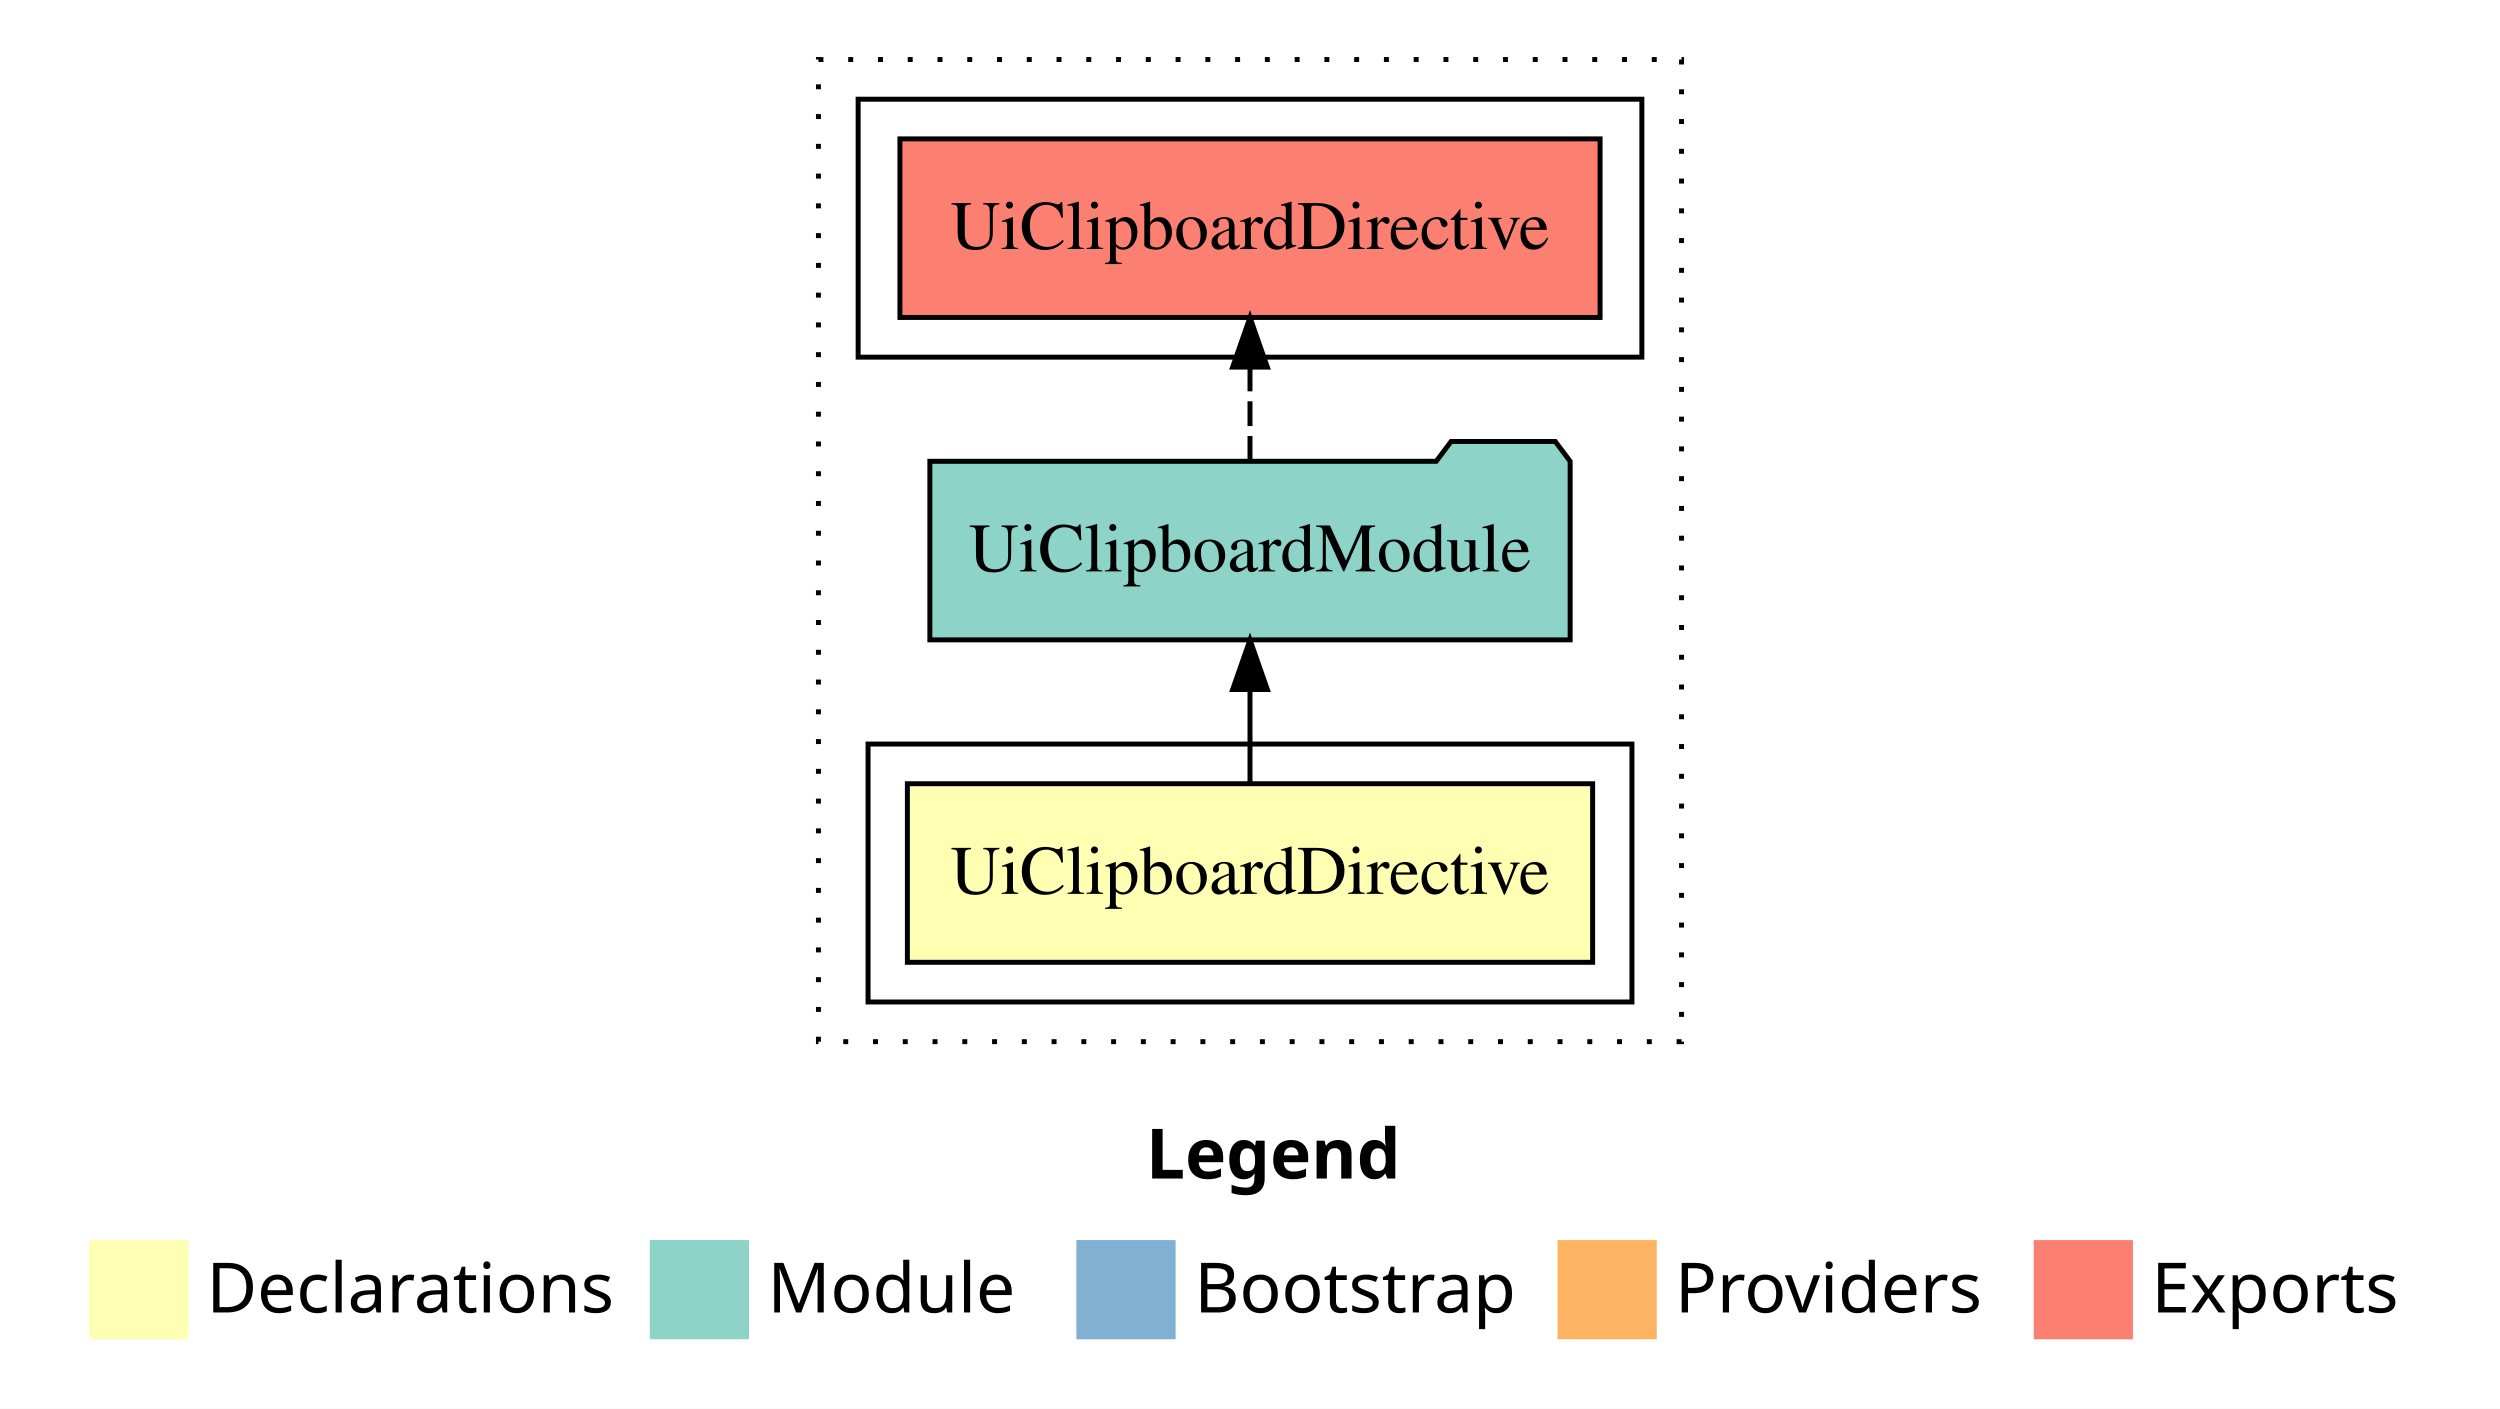
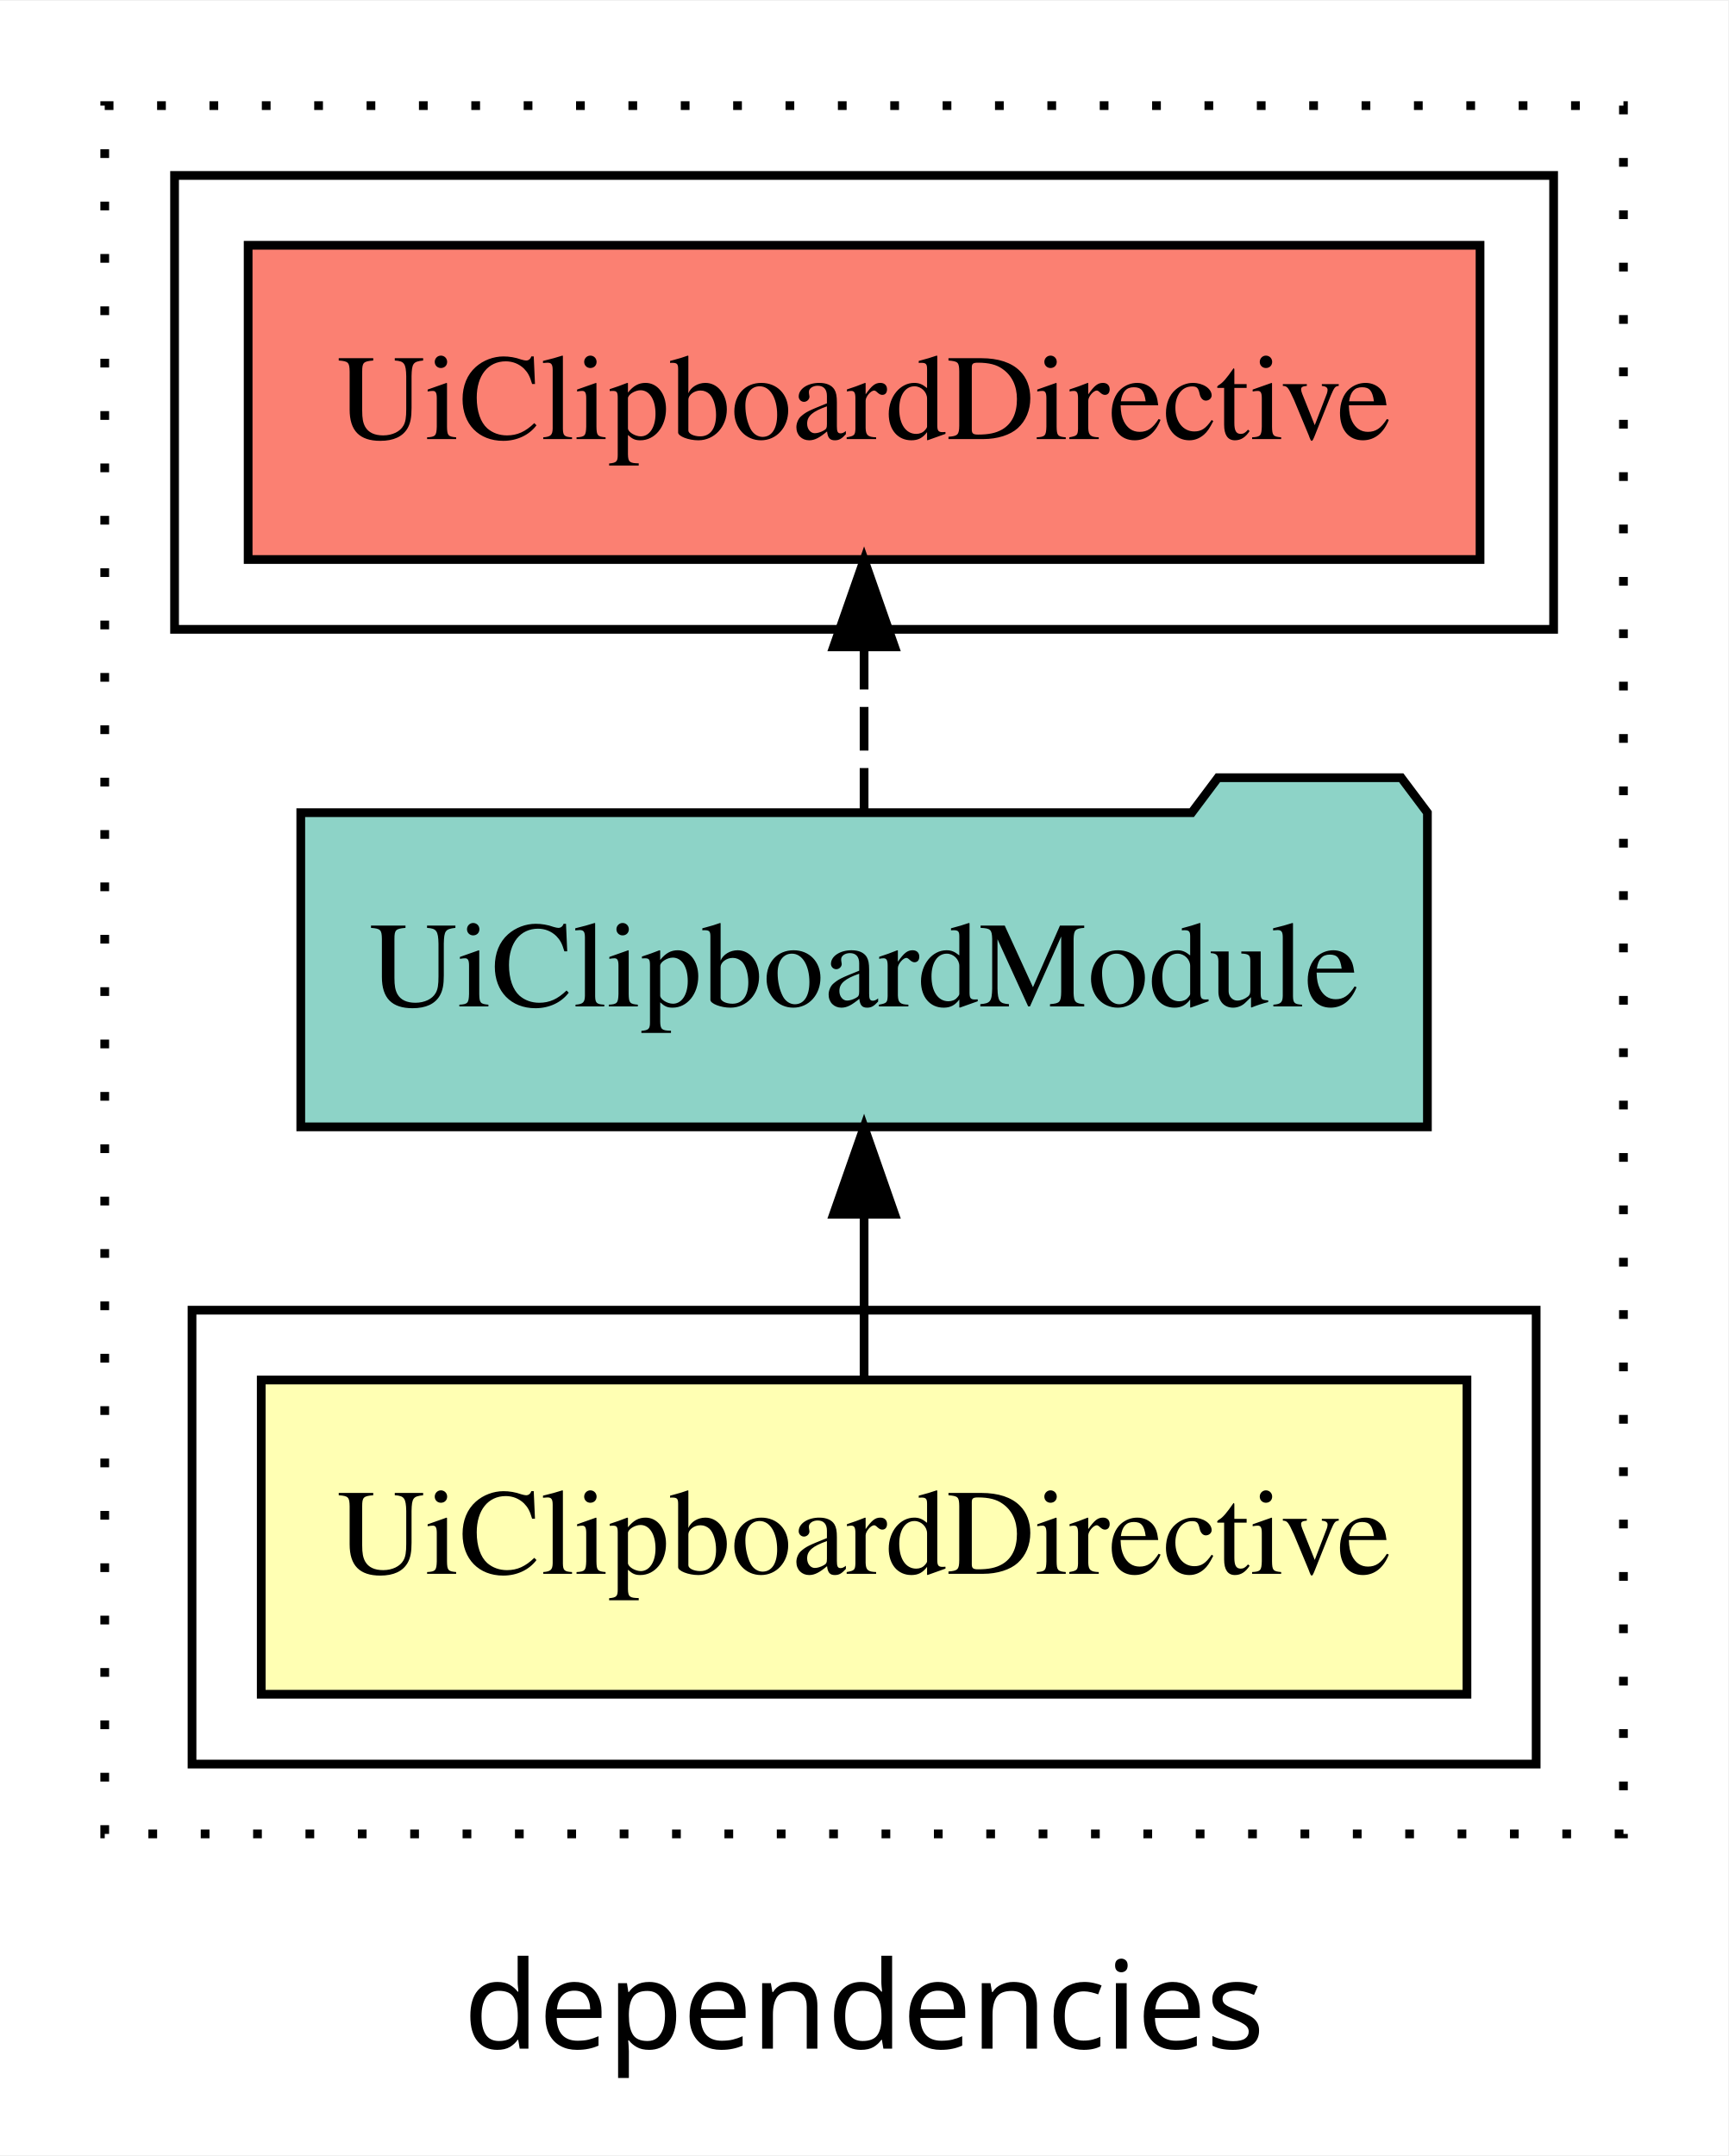
- <svg xmlns="http://www.w3.org/2000/svg" width="504pt" height="284pt" viewBox="0.00 0.00 504.00 284.00">
-   <g id="graph0" class="graph" transform="scale(1 1) rotate(0) translate(4 280)">
-     <polygon fill="#ffffff" stroke="transparent" points="-4,4 -4,-280 500,-280 500,4 -4,4" />
-     <text text-anchor="start" x="227.009" y="-42.4" font-family="sans-serif" font-weight="bold" font-size="14.00" fill="#000000">Legend</text>
-     <polygon fill="#ffffb3" stroke="transparent" points="14,-10 14,-30 34,-30 34,-10 14,-10" />
-     <text text-anchor="start" x="37.629" y="-15.4" font-family="sans-serif" font-size="14.00" fill="#000000">  Declarations</text>
-     <polygon fill="#8dd3c7" stroke="transparent" points="127,-10 127,-30 147,-30 147,-10 127,-10" />
-     <text text-anchor="start" x="150.725" y="-15.4" font-family="sans-serif" font-size="14.00" fill="#000000">  Module</text>
-     <polygon fill="#80b1d3" stroke="transparent" points="213,-10 213,-30 233,-30 233,-10 213,-10" />
-     <text text-anchor="start" x="236.781" y="-15.4" font-family="sans-serif" font-size="14.00" fill="#000000">  Bootstrap</text>
-     <polygon fill="#fdb462" stroke="transparent" points="310,-10 310,-30 330,-30 330,-10 310,-10" />
-     <text text-anchor="start" x="333.673" y="-15.4" font-family="sans-serif" font-size="14.00" fill="#000000">  Providers</text>
-     <polygon fill="#fb8072" stroke="transparent" points="406,-10 406,-30 426,-30 426,-10 406,-10" />
-     <text text-anchor="start" x="429.726" y="-15.4" font-family="sans-serif" font-size="14.00" fill="#000000">  Exports</text>
+ <svg xmlns="http://www.w3.org/2000/svg" width="198pt" height="247pt" viewBox="0.00 0.00 198.00 246.80">
+   <g id="graph0" class="graph" transform="scale(1 1) rotate(0) translate(4 242.8)">
+     <polygon fill="white" stroke="transparent" points="-4,4 -4,-242.8 194,-242.8 194,4 -4,4" />
+     <text text-anchor="middle" x="95" y="-8.2" font-family="sans-serif" font-size="14.00">dependencies</text>
    <g id="clust1" class="cluster">
-       <polygon fill="none" stroke="#000000" stroke-dasharray="1,5" points="161,-70 161,-268 335,-268 335,-70 161,-70" />
+       <polygon fill="none" stroke="black" stroke-dasharray="1,5" points="8,-32.8 8,-230.8 182,-230.8 182,-32.8 8,-32.8" />
+     </g>
+     <g id="clust5" class="cluster">
+       <polygon fill="none" stroke="black" points="16,-170.8 16,-222.8 174,-222.8 174,-170.8 16,-170.8" />
    </g>
    <g id="clust2" class="cluster">
-       <polygon fill="none" stroke="#000000" points="171,-78 171,-130 325,-130 325,-78 171,-78" />
-     </g>
-     <g id="clust5" class="cluster">
-       <polygon fill="none" stroke="#000000" points="169,-208 169,-260 327,-260 327,-208 169,-208" />
+       <polygon fill="none" stroke="black" points="18,-40.8 18,-92.8 172,-92.8 172,-40.8 18,-40.8" />
    </g>
    <g id="node1" class="node">
-       <polygon fill="#ffffb3" stroke="#000000" points="317.073,-122 178.927,-122 178.927,-86 317.073,-86 317.073,-122" />
-       <text text-anchor="middle" x="248" y="-99.8" font-family="Times,serif" font-size="14.00" fill="#000000">UiClipboardDirective</text>
+       <polygon fill="#ffffb3" stroke="black" points="164.07,-84.8 25.93,-84.8 25.93,-48.8 164.07,-48.8 164.07,-84.8" />
+       <text text-anchor="middle" x="95" y="-62.6" font-family="Times,serif" font-size="14.00">UiClipboardDirective</text>
    </g>
    <g id="node2" class="node">
-       <polygon fill="#8dd3c7" stroke="#000000" points="312.541,-187 309.541,-191 288.541,-191 285.541,-187 183.459,-187 183.459,-151 312.541,-151 312.541,-187" />
-       <text text-anchor="middle" x="248" y="-164.8" font-family="Times,serif" font-size="14.00" fill="#000000">UiClipboardModule</text>
+       <polygon fill="#8dd3c7" stroke="black" points="159.54,-149.8 156.54,-153.8 135.54,-153.8 132.54,-149.8 30.46,-149.8 30.46,-113.8 159.54,-113.8 159.54,-149.8" />
+       <text text-anchor="middle" x="95" y="-127.6" font-family="Times,serif" font-size="14.00">UiClipboardModule</text>
    </g>
    <g id="edge1" class="edge">
-       <path fill="none" stroke="#000000" d="M248,-122.106C248,-122.106 248,-140.991 248,-140.991" />
-       <polygon fill="#000000" stroke="#000000" points="244.5,-140.991 248,-150.991 251.5,-140.991 244.5,-140.991" />
+       <path fill="none" stroke="black" d="M95,-84.91C95,-84.91 95,-103.79 95,-103.79" />
+       <polygon fill="black" stroke="black" points="91.5,-103.79 95,-113.79 98.5,-103.79 91.5,-103.79" />
    </g>
    <g id="node3" class="node">
-       <polygon fill="#fb8072" stroke="#000000" points="318.574,-252 177.426,-252 177.426,-216 318.574,-216 318.574,-252" />
-       <text text-anchor="middle" x="248" y="-229.8" font-family="Times,serif" font-size="14.00" fill="#000000">UiClipboardDirective </text>
+       <polygon fill="#fb8072" stroke="black" points="165.57,-214.8 24.43,-214.8 24.43,-178.8 165.57,-178.8 165.57,-214.8" />
+       <text text-anchor="middle" x="95" y="-192.6" font-family="Times,serif" font-size="14.00">UiClipboardDirective </text>
    </g>
    <g id="edge2" class="edge">
-       <path fill="none" stroke="#000000" stroke-dasharray="5,2" d="M248,-187.106C248,-187.106 248,-205.991 248,-205.991" />
-       <polygon fill="#000000" stroke="#000000" points="244.5,-205.991 248,-215.991 251.5,-205.991 244.5,-205.991" />
+       <path fill="none" stroke="black" stroke-dasharray="5,2" d="M95,-149.91C95,-149.91 95,-168.79 95,-168.79" />
+       <polygon fill="black" stroke="black" points="91.5,-168.79 95,-178.79 98.5,-168.79 91.5,-168.79" />
    </g>
  </g>
</svg>
